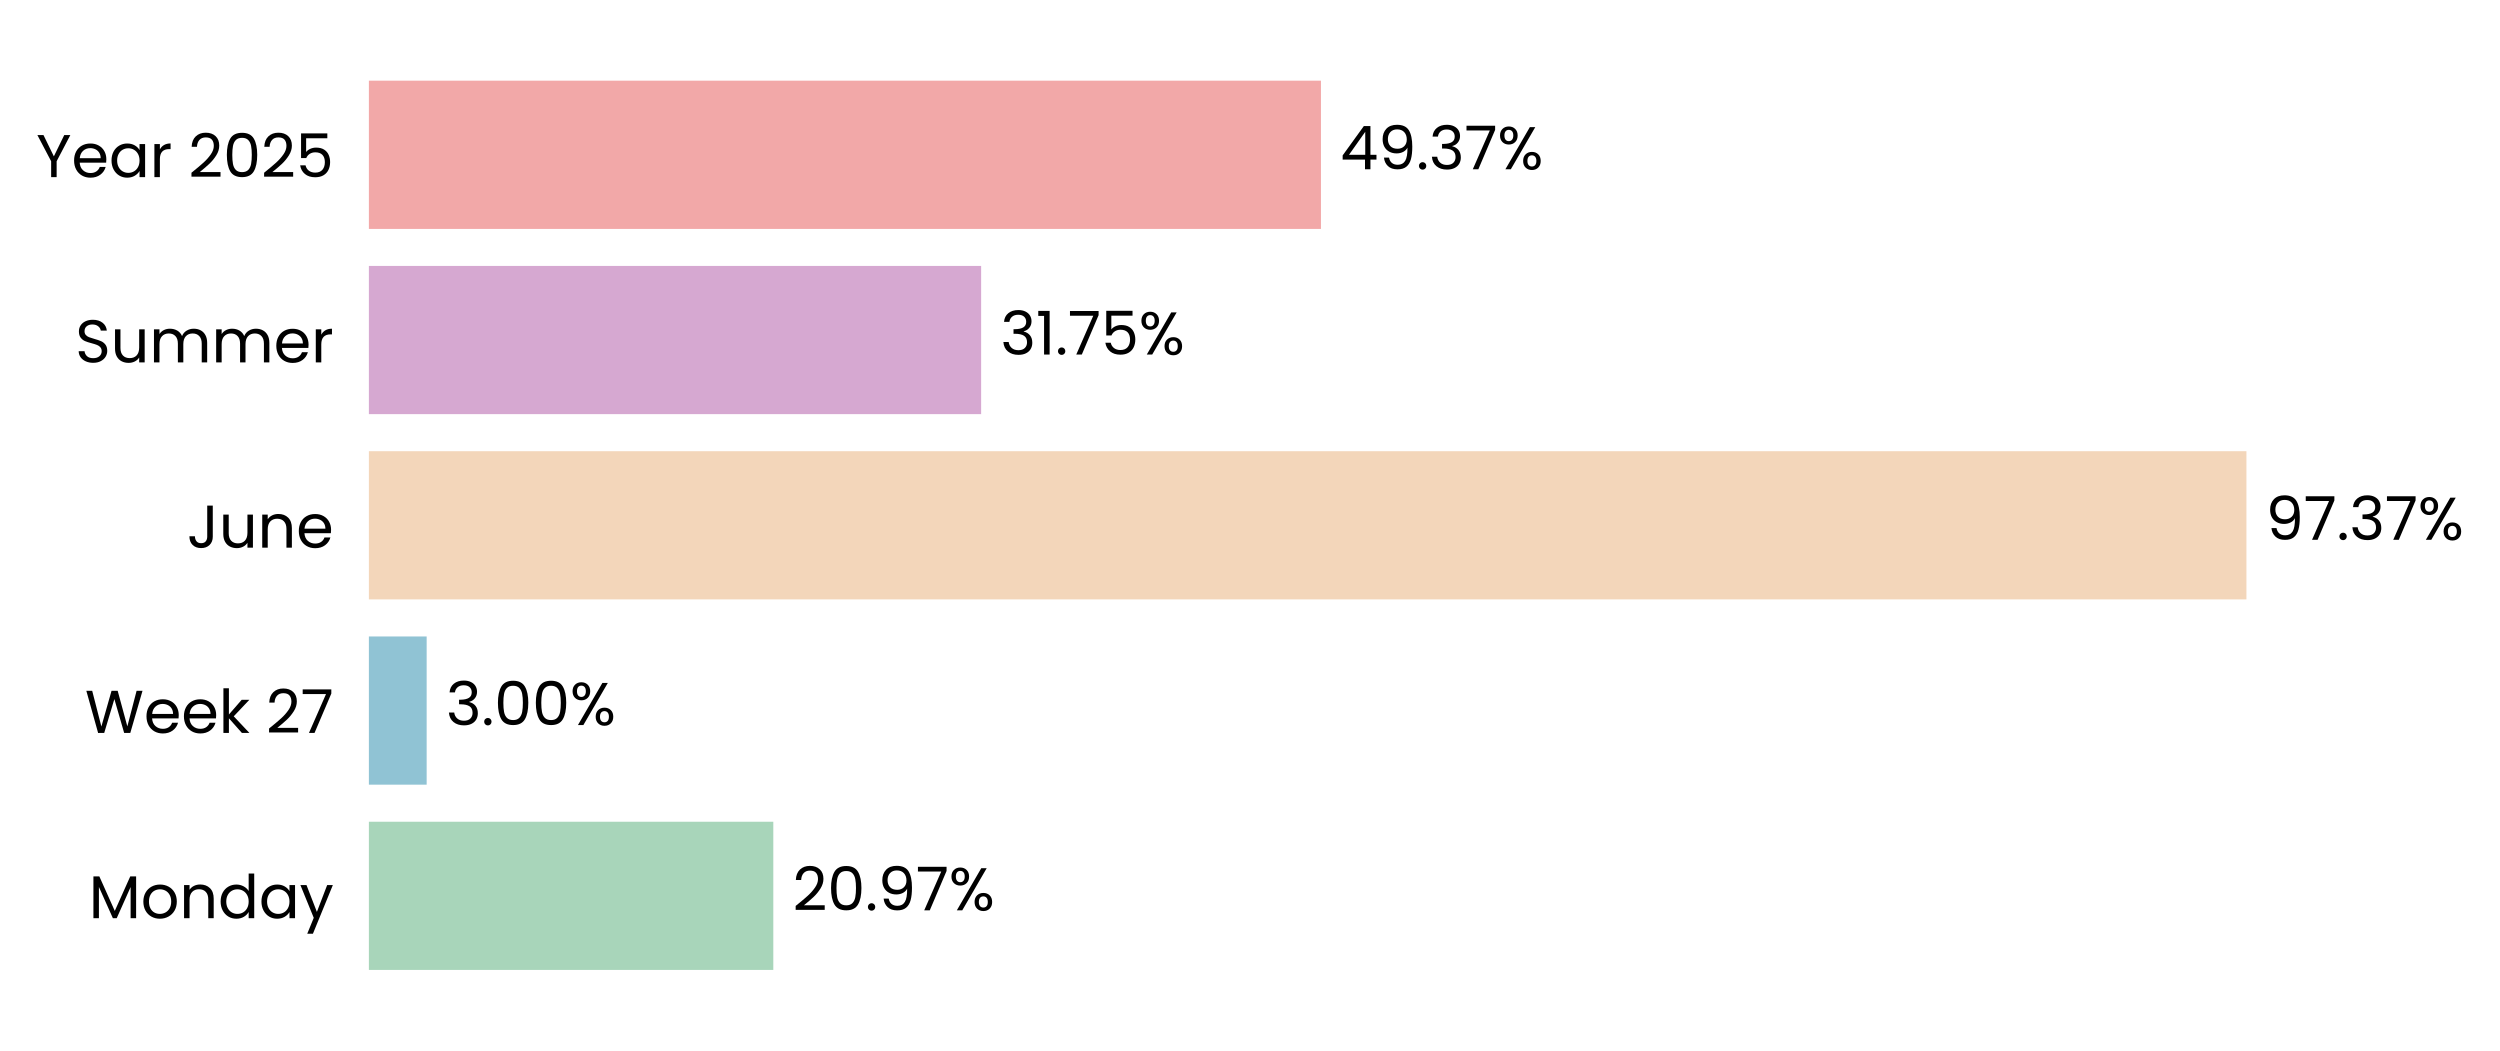
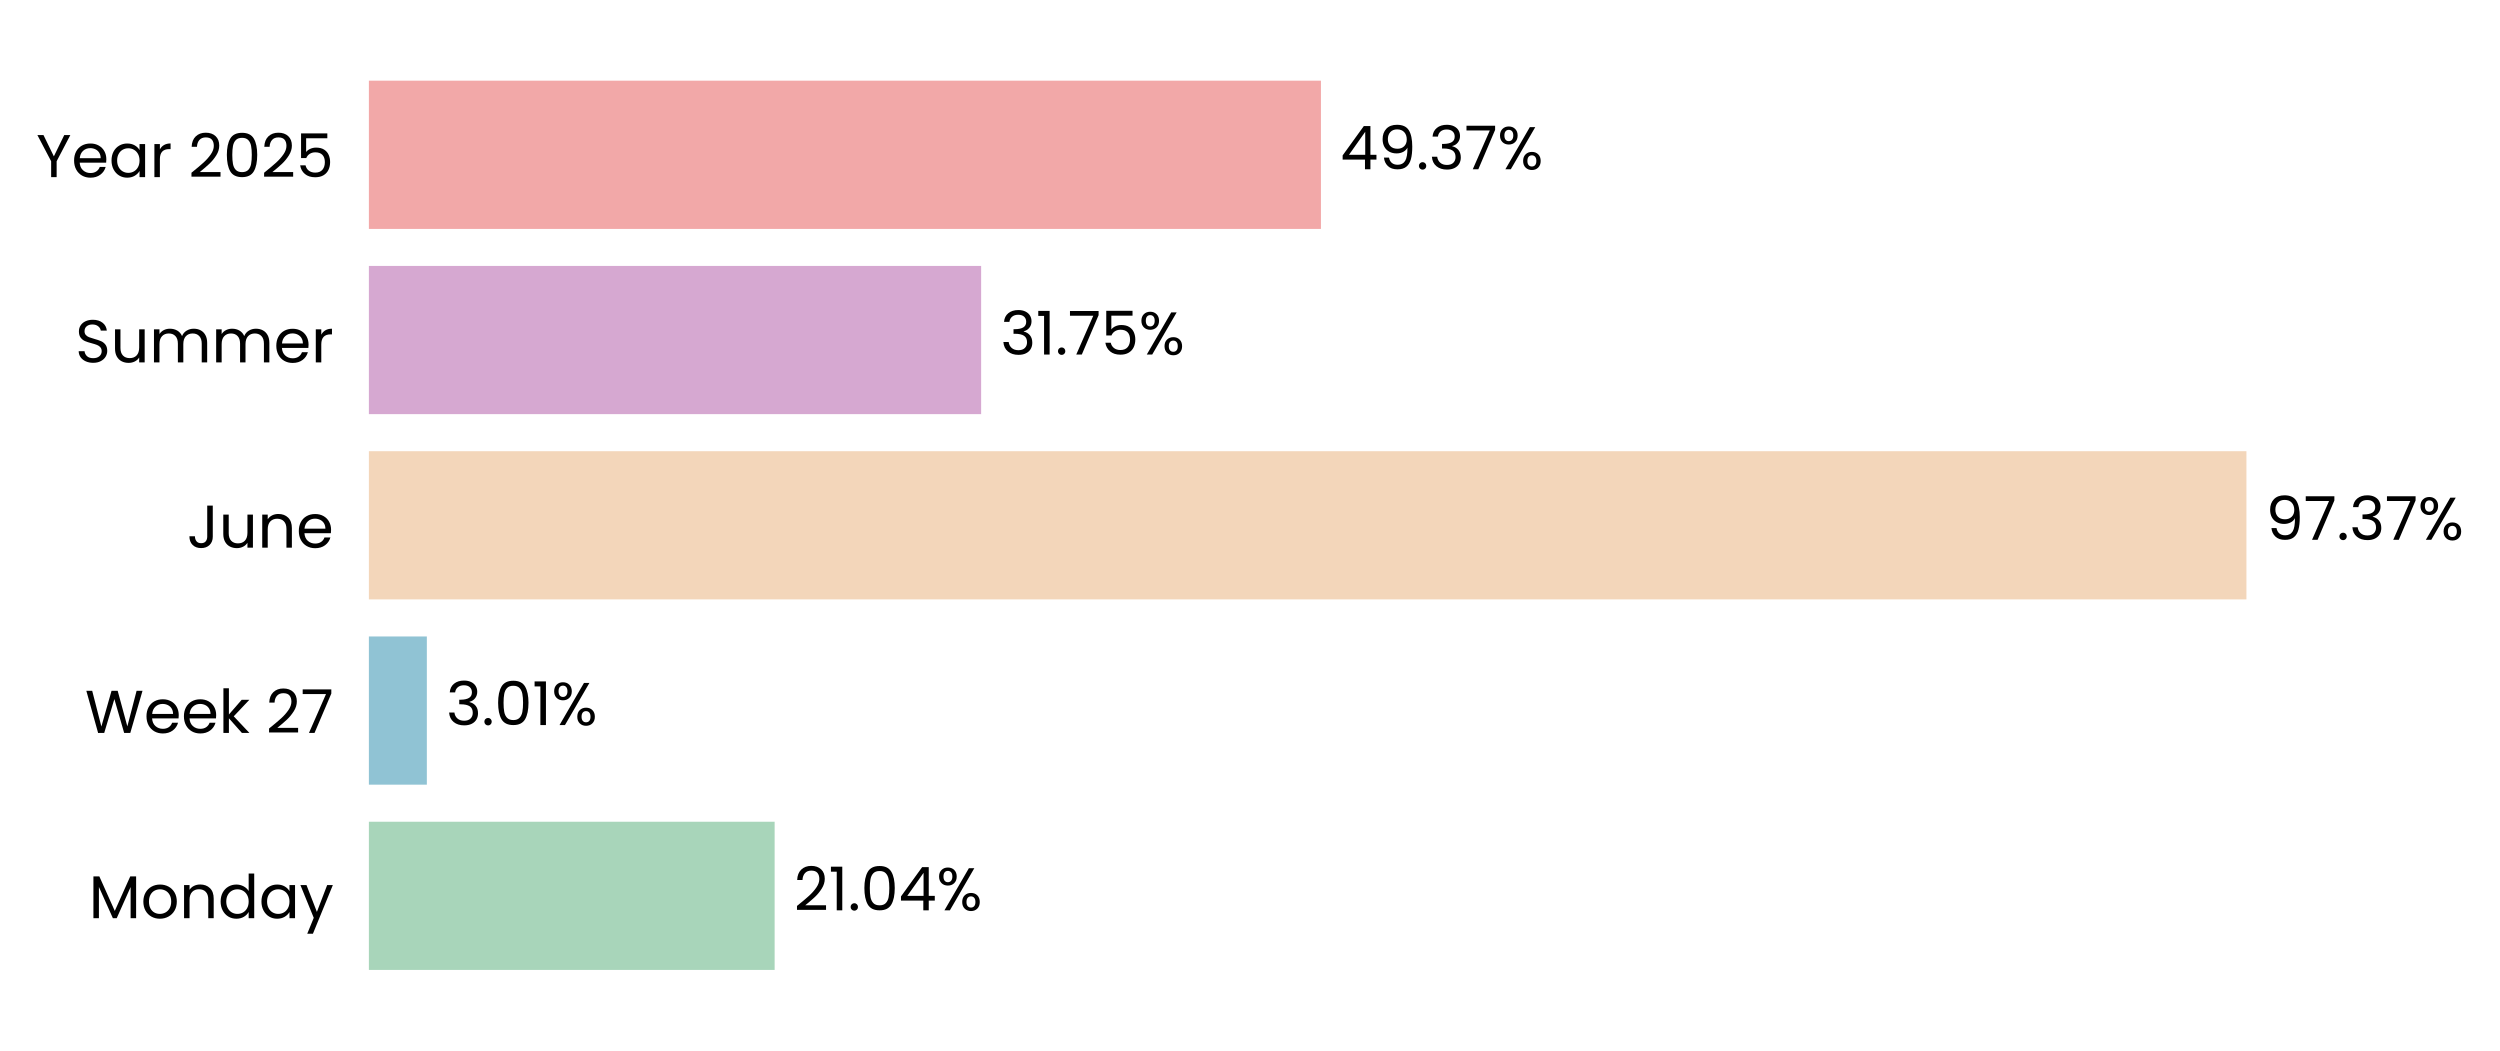
<svg xmlns="http://www.w3.org/2000/svg" xmlns:xlink="http://www.w3.org/1999/xlink" width="496.842pt" height="208.8pt" viewBox="0 0 496.842 208.8" version="1.1">
  <defs>
    <style type="text/css">*{stroke-linejoin: round; stroke-linecap: butt}</style>
  </defs>
  <g id="figure_1">
    <g id="patch_1">
      <path d="M 0 208.8  L 496.842 208.8  L 496.842 0  L 0 0  L 0 208.8  z " style="fill: none" />
    </g>
    <g id="axes_1">
      <g id="patch_2">
-         <path d="M 73.311 201.6  L 456.545 201.6  L 456.545 7.2  L 73.311 7.2  L 73.311 201.6  z " style="fill: none" />
+         <path d="M 73.311 201.6  L 456.536 201.6  L 456.536 7.2  L 73.311 7.2  L 73.311 201.6  z " style="fill: none" />
      </g>
      <g id="patch_3">
-         <path d="M 73.311 192.764  L 153.684 192.764  L 153.684 163.309  L 73.311 163.309  z " clip-path="url(#p78ea45d84d)" style="fill: #a8d5ba" />
+         <path d="M 73.311 192.764  L 153.948 192.764  L 153.948 163.309  L 73.311 163.309  z " clip-path="url(#p7d7a5bd89d)" style="fill: #a8d5ba" />
      </g>
      <g id="patch_4">
-         <path d="M 73.311 155.945  L 84.793 155.945  L 84.793 126.491  L 73.311 126.491  z " clip-path="url(#p78ea45d84d)" style="fill: #90c3d4" />
+         <path d="M 73.311 155.945  L 84.831 155.945  L 84.831 126.491  L 73.311 126.491  z " clip-path="url(#p7d7a5bd89d)" style="fill: #90c3d4" />
      </g>
      <g id="patch_5">
-         <path d="M 73.311 119.127  L 446.449 119.127  L 446.449 89.673  L 73.311 89.673  z " clip-path="url(#p78ea45d84d)" style="fill: #f3d6ba" />
+         <path d="M 73.311 119.127  L 446.449 119.127  L 446.449 89.673  L 73.311 89.673  z " clip-path="url(#p7d7a5bd89d)" style="fill: #f3d6ba" />
      </g>
      <g id="patch_6">
-         <path d="M 73.311 82.309  L 194.987 82.309  L 194.987 52.855  L 73.311 52.855  z " clip-path="url(#p78ea45d84d)" style="fill: #d6a8d1" />
+         <path d="M 73.311 82.309  L 194.987 82.309  L 194.987 52.855  L 73.311 52.855  z " clip-path="url(#p7d7a5bd89d)" style="fill: #d6a8d1" />
      </g>
      <g id="patch_7">
-         <path d="M 73.311 45.491  L 262.523 45.491  L 262.523 16.036  L 73.311 16.036  z " clip-path="url(#p78ea45d84d)" style="fill: #f2a8a8" />
+         <path d="M 73.311 45.491  L 262.52 45.491  L 262.52 16.036  L 73.311 16.036  z " clip-path="url(#p7d7a5bd89d)" style="fill: #f2a8a8" />
      </g>
      <g id="matplotlib.axis_1">
        <g id="ytick_1">
          <g id="text_1">
            <g transform="translate(17.64187 182.4764) scale(0.12 -0.12)">
              <defs>
                <path id="Poppins-Regular-4d" d="M 5018 4429  L 5018 0  L 4435 0  L 4435 3302  L 2963 0  L 2554 0  L 1075 3309  L 1075 0  L 493 0  L 493 4429  L 1120 4429  L 2758 768  L 4397 4429  L 5018 4429  z " transform="scale(0.015625)" />
                <path id="Poppins-Regular-6f" d="M 2022 -58  Q 1530 -58 1130 166  Q 730 390 502 803  Q 275 1216 275 1760  Q 275 2298 508 2710  Q 742 3123 1145 3344  Q 1549 3565 2048 3565  Q 2547 3565 2950 3344  Q 3354 3123 3587 2713  Q 3821 2304 3821 1760  Q 3821 1216 3581 803  Q 3341 390 2931 166  Q 2522 -58 2022 -58  z M 2022 454  Q 2336 454 2611 601  Q 2886 749 3056 1043  Q 3226 1338 3226 1760  Q 3226 2182 3059 2476  Q 2893 2771 2624 2915  Q 2355 3059 2042 3059  Q 1722 3059 1456 2915  Q 1190 2771 1030 2476  Q 870 2182 870 1760  Q 870 1331 1027 1036  Q 1184 742 1446 598  Q 1709 454 2022 454  z " transform="scale(0.015625)" />
                <path id="Poppins-Regular-6e" d="M 2202 3571  Q 2842 3571 3238 3184  Q 3635 2797 3635 2067  L 3635 0  L 3059 0  L 3059 1984  Q 3059 2509 2796 2787  Q 2534 3066 2080 3066  Q 1619 3066 1347 2778  Q 1075 2490 1075 1939  L 1075 0  L 493 0  L 493 3507  L 1075 3507  L 1075 3008  Q 1248 3277 1545 3424  Q 1843 3571 2202 3571  z " transform="scale(0.015625)" />
                <path id="Poppins-Regular-64" d="M 275 1766  Q 275 2304 492 2710  Q 710 3117 1091 3341  Q 1472 3565 1946 3565  Q 2355 3565 2707 3376  Q 3059 3187 3245 2880  L 3245 4736  L 3834 4736  L 3834 0  L 3245 0  L 3245 659  Q 3072 346 2733 144  Q 2394 -58 1939 -58  Q 1472 -58 1091 172  Q 710 403 492 819  Q 275 1235 275 1766  z M 3245 1760  Q 3245 2157 3085 2451  Q 2925 2746 2653 2902  Q 2381 3059 2054 3059  Q 1728 3059 1459 2905  Q 1190 2752 1030 2457  Q 870 2163 870 1766  Q 870 1363 1030 1065  Q 1190 768 1459 611  Q 1728 454 2054 454  Q 2381 454 2653 611  Q 2925 768 3085 1065  Q 3245 1363 3245 1760  z " transform="scale(0.015625)" />
                <path id="Poppins-Regular-61" d="M 275 1766  Q 275 2304 492 2710  Q 710 3117 1091 3341  Q 1472 3565 1939 3565  Q 2400 3565 2739 3366  Q 3078 3168 3245 2867  L 3245 3507  L 3834 3507  L 3834 0  L 3245 0  L 3245 653  Q 3072 346 2729 144  Q 2387 -58 1933 -58  Q 1466 -58 1088 172  Q 710 403 492 819  Q 275 1235 275 1766  z M 3245 1760  Q 3245 2157 3085 2451  Q 2925 2746 2653 2902  Q 2381 3059 2054 3059  Q 1728 3059 1459 2905  Q 1190 2752 1030 2457  Q 870 2163 870 1766  Q 870 1363 1030 1065  Q 1190 768 1459 611  Q 1728 454 2054 454  Q 2381 454 2653 611  Q 2925 768 3085 1065  Q 3245 1363 3245 1760  z " transform="scale(0.015625)" />
                <path id="Poppins-Regular-79" d="M 3514 3507  L 1402 -1651  L 800 -1651  L 1491 38  L 77 3507  L 723 3507  L 1824 666  L 2912 3507  L 3514 3507  z " transform="scale(0.015625)" />
              </defs>
              <use xlink:href="#Poppins-Regular-4d" />
              <use xlink:href="#Poppins-Regular-6f" transform="translate(86.09999 0)" />
              <use xlink:href="#Poppins-Regular-6e" transform="translate(150.1 0)" />
              <use xlink:href="#Poppins-Regular-64" transform="translate(214.1 0)" />
              <use xlink:href="#Poppins-Regular-61" transform="translate(281.7 0)" />
              <use xlink:href="#Poppins-Regular-79" transform="translate(349.2999 0)" />
            </g>
          </g>
        </g>
        <g id="ytick_2">
          <g id="text_2">
            <g transform="translate(16.88437 145.6582) scale(0.12 -0.12)">
              <defs>
                <path id="Poppins-Regular-57" d="M 6099 4461  L 4806 0  L 4154 0  L 3117 3590  L 2042 0  L 1395 -6  L 147 4461  L 768 4461  L 1741 678  L 2816 4461  L 3469 4461  L 4493 691  L 5472 4461  L 6099 4461  z " transform="scale(0.015625)" />
                <path id="Poppins-Regular-65" d="M 3693 1888  Q 3693 1722 3674 1536  L 870 1536  Q 902 1018 1225 726  Q 1549 435 2010 435  Q 2387 435 2640 611  Q 2893 787 2995 1082  L 3622 1082  Q 3482 576 3059 259  Q 2637 -58 2010 -58  Q 1510 -58 1116 166  Q 723 390 499 803  Q 275 1216 275 1760  Q 275 2304 492 2713  Q 710 3123 1104 3344  Q 1498 3565 2010 3565  Q 2509 3565 2893 3347  Q 3277 3130 3485 2749  Q 3693 2368 3693 1888  z M 3091 2010  Q 3091 2342 2944 2582  Q 2797 2822 2544 2947  Q 2291 3072 1984 3072  Q 1542 3072 1232 2790  Q 922 2509 877 2010  L 3091 2010  z " transform="scale(0.015625)" />
                <path id="Poppins-Regular-6b" d="M 2451 0  L 1075 1549  L 1075 0  L 493 0  L 493 4736  L 1075 4736  L 1075 1952  L 2426 3507  L 3238 3507  L 1587 1760  L 3245 0  L 2451 0  z " transform="scale(0.015625)" />
                <path id="Poppins-Regular-20" transform="scale(0.015625)" />
                <path id="Poppins-Regular-32" d="M 326 467  Q 1139 1120 1600 1539  Q 2061 1958 2377 2416  Q 2694 2874 2694 3315  Q 2694 3731 2492 3971  Q 2291 4211 1843 4211  Q 1408 4211 1168 3939  Q 928 3667 909 3213  L 346 3213  Q 371 3930 780 4320  Q 1190 4710 1837 4710  Q 2496 4710 2883 4345  Q 3270 3981 3270 3341  Q 3270 2810 2953 2307  Q 2637 1805 2233 1424  Q 1830 1043 1203 538  L 3405 538  L 3405 51  L 326 51  L 326 467  z " transform="scale(0.015625)" />
                <path id="Poppins-Regular-37" d="M 3245 4173  L 1466 0  L 877 0  L 2682 4115  L 211 4115  L 211 4614  L 3245 4614  L 3245 4173  z " transform="scale(0.015625)" />
              </defs>
              <use xlink:href="#Poppins-Regular-57" />
              <use xlink:href="#Poppins-Regular-65" transform="translate(97.59999 0)" />
              <use xlink:href="#Poppins-Regular-65" transform="translate(159.6 0)" />
              <use xlink:href="#Poppins-Regular-6b" transform="translate(221.6 0)" />
              <use xlink:href="#Poppins-Regular-20" transform="translate(273.0999 0)" />
              <use xlink:href="#Poppins-Regular-32" transform="translate(299.7999 0)" />
              <use xlink:href="#Poppins-Regular-37" transform="translate(357.2999 0)" />
            </g>
          </g>
        </g>
        <g id="ytick_3">
          <g id="text_3">
            <g transform="translate(37.15125 108.84) scale(0.12 -0.12)">
              <defs>
                <path id="Poppins-Regular-4a" d="M 2739 4461  L 2739 1165  Q 2739 614 2400 284  Q 2061 -45 1504 -45  Q 941 -45 601 291  Q 262 627 262 1210  L 845 1210  Q 851 883 1014 678  Q 1178 474 1504 474  Q 1830 474 1990 669  Q 2150 864 2150 1165  L 2150 4461  L 2739 4461  z " transform="scale(0.015625)" />
                <path id="Poppins-Regular-75" d="M 3603 3507  L 3603 0  L 3021 0  L 3021 518  Q 2854 250 2556 99  Q 2259 -51 1901 -51  Q 1491 -51 1164 118  Q 838 288 649 627  Q 461 966 461 1453  L 461 3507  L 1037 3507  L 1037 1530  Q 1037 1011 1299 732  Q 1562 454 2016 454  Q 2483 454 2752 742  Q 3021 1030 3021 1581  L 3021 3507  L 3603 3507  z " transform="scale(0.015625)" />
              </defs>
              <use xlink:href="#Poppins-Regular-4a" />
              <use xlink:href="#Poppins-Regular-75" transform="translate(52.99999 0)" />
              <use xlink:href="#Poppins-Regular-6e" transform="translate(117 0)" />
              <use xlink:href="#Poppins-Regular-65" transform="translate(181 0)" />
            </g>
          </g>
        </g>
        <g id="ytick_4">
          <g id="text_4">
            <g transform="translate(14.95125 72.02182) scale(0.12 -0.12)">
              <defs>
                <path id="Poppins-Regular-53" d="M 1907 -45  Q 1466 -45 1117 112  Q 768 269 569 547  Q 371 826 365 1190  L 986 1190  Q 1018 877 1245 662  Q 1472 448 1907 448  Q 2323 448 2563 656  Q 2803 864 2803 1190  Q 2803 1446 2662 1606  Q 2522 1766 2310 1849  Q 2099 1933 1741 2029  Q 1299 2144 1033 2259  Q 768 2374 579 2620  Q 390 2867 390 3283  Q 390 3648 576 3929  Q 762 4211 1098 4364  Q 1434 4518 1869 4518  Q 2496 4518 2896 4204  Q 3296 3891 3347 3373  L 2707 3373  Q 2675 3629 2438 3824  Q 2202 4019 1811 4019  Q 1446 4019 1216 3830  Q 986 3642 986 3302  Q 986 3059 1123 2905  Q 1261 2752 1462 2672  Q 1664 2592 2029 2490  Q 2470 2368 2739 2249  Q 3008 2131 3200 1884  Q 3392 1638 3392 1216  Q 3392 890 3219 602  Q 3046 314 2707 134  Q 2368 -45 1907 -45  z " transform="scale(0.015625)" />
                <path id="Poppins-Regular-6d" d="M 4710 3571  Q 5120 3571 5440 3401  Q 5760 3232 5945 2893  Q 6131 2554 6131 2067  L 6131 0  L 5555 0  L 5555 1984  Q 5555 2509 5296 2787  Q 5037 3066 4595 3066  Q 4141 3066 3872 2774  Q 3603 2483 3603 1933  L 3603 0  L 3027 0  L 3027 1984  Q 3027 2509 2768 2787  Q 2509 3066 2067 3066  Q 1613 3066 1344 2774  Q 1075 2483 1075 1933  L 1075 0  L 493 0  L 493 3507  L 1075 3507  L 1075 3002  Q 1248 3277 1539 3424  Q 1830 3571 2182 3571  Q 2624 3571 2963 3372  Q 3302 3174 3469 2790  Q 3616 3162 3955 3366  Q 4294 3571 4710 3571  z " transform="scale(0.015625)" />
                <path id="Poppins-Regular-72" d="M 1075 2938  Q 1229 3238 1513 3404  Q 1798 3571 2208 3571  L 2208 2970  L 2054 2970  Q 1075 2970 1075 1907  L 1075 0  L 493 0  L 493 3507  L 1075 3507  L 1075 2938  z " transform="scale(0.015625)" />
              </defs>
              <use xlink:href="#Poppins-Regular-53" />
              <use xlink:href="#Poppins-Regular-75" transform="translate(58.7 0)" />
              <use xlink:href="#Poppins-Regular-6d" transform="translate(122.7 0)" />
              <use xlink:href="#Poppins-Regular-6d" transform="translate(225.7 0)" />
              <use xlink:href="#Poppins-Regular-65" transform="translate(328.7 0)" />
              <use xlink:href="#Poppins-Regular-72" transform="translate(390.6999 0)" />
            </g>
          </g>
        </g>
        <g id="ytick_5">
          <g id="text_5">
            <g transform="translate(7.2 35.20364) scale(0.12 -0.12)">
              <defs>
                <path id="Poppins-Regular-59" d="M 3616 4461  L 2163 1683  L 2163 0  L 1581 0  L 1581 1683  L 122 4461  L 768 4461  L 1869 2202  L 2970 4461  L 3616 4461  z " transform="scale(0.015625)" />
                <path id="Poppins-Regular-30" d="M 397 2362  Q 397 3462 755 4080  Q 1114 4698 2010 4698  Q 2899 4698 3257 4080  Q 3616 3462 3616 2362  Q 3616 1242 3257 621  Q 2899 0 2010 0  Q 1114 0 755 621  Q 397 1242 397 2362  z M 3040 2362  Q 3040 2918 2966 3305  Q 2893 3693 2665 3929  Q 2438 4166 2010 4166  Q 1574 4166 1347 3929  Q 1120 3693 1046 3305  Q 973 2918 973 2362  Q 973 1786 1046 1395  Q 1120 1005 1347 768  Q 1574 531 2010 531  Q 2438 531 2665 768  Q 2893 1005 2966 1395  Q 3040 1786 3040 2362  z " transform="scale(0.015625)" />
                <path id="Poppins-Regular-35" d="M 3347 4122  L 1101 4122  L 1101 2662  Q 1248 2867 1536 2998  Q 1824 3130 2157 3130  Q 2688 3130 3021 2909  Q 3354 2688 3498 2339  Q 3642 1990 3642 1600  Q 3642 1139 3469 774  Q 3296 410 2941 198  Q 2586 -13 2061 -13  Q 1389 -13 973 332  Q 557 678 467 1254  L 1037 1254  Q 1120 890 1389 685  Q 1658 480 2067 480  Q 2573 480 2829 784  Q 3085 1088 3085 1587  Q 3085 2086 2829 2358  Q 2573 2630 2074 2630  Q 1734 2630 1481 2467  Q 1229 2304 1114 2022  L 563 2022  L 563 4634  L 3347 4634  L 3347 4122  z " transform="scale(0.015625)" />
              </defs>
              <use xlink:href="#Poppins-Regular-59" />
              <use xlink:href="#Poppins-Regular-65" transform="translate(58.39999 0)" />
              <use xlink:href="#Poppins-Regular-61" transform="translate(120.4 0)" />
              <use xlink:href="#Poppins-Regular-72" transform="translate(188 0)" />
              <use xlink:href="#Poppins-Regular-20" transform="translate(225.3 0)" />
              <use xlink:href="#Poppins-Regular-32" transform="translate(252 0)" />
              <use xlink:href="#Poppins-Regular-30" transform="translate(309.4999 0)" />
              <use xlink:href="#Poppins-Regular-32" transform="translate(372.2999 0)" />
              <use xlink:href="#Poppins-Regular-35" transform="translate(429.7999 0)" />
            </g>
          </g>
        </g>
      </g>
      <g id="text_6">
-         <g transform="translate(157.5161 180.9164) scale(0.12 -0.12)">
+         <g transform="translate(157.7803 180.9164) scale(0.12 -0.12)">
          <defs>
+             <path id="Poppins-Regular-31" d="M 243 4096  L 243 4627  L 1446 4627  L 1446 0  L 858 0  L 858 4096  L 243 4096  z " transform="scale(0.015625)" />
            <path id="Poppins-Regular-2e" d="M 678 -38  Q 512 -38 397 77  Q 282 192 282 358  Q 282 525 397 640  Q 512 755 678 755  Q 838 755 950 640  Q 1062 525 1062 358  Q 1062 192 950 77  Q 838 -38 678 -38  z " transform="scale(0.015625)" />
-             <path id="Poppins-Regular-39" d="M 1146 1242  Q 1210 877 1443 678  Q 1677 480 2074 480  Q 2605 480 2857 896  Q 3110 1312 3098 2298  Q 2963 2010 2649 1846  Q 2336 1683 1952 1683  Q 1523 1683 1187 1859  Q 851 2035 659 2374  Q 467 2714 467 3194  Q 467 3878 864 4297  Q 1261 4717 1990 4717  Q 2886 4717 3248 4134  Q 3610 3552 3610 2400  Q 3610 1594 3466 1069  Q 3322 544 2979 269  Q 2637 -6 2042 -6  Q 1389 -6 1024 346  Q 659 698 608 1242  L 1146 1242  z M 2048 2176  Q 2477 2176 2752 2441  Q 3027 2707 3027 3162  Q 3027 3642 2758 3936  Q 2490 4230 2003 4230  Q 1555 4230 1289 3948  Q 1024 3667 1024 3206  Q 1024 2739 1286 2457  Q 1549 2176 2048 2176  z " transform="scale(0.015625)" />
+             <path id="Poppins-Regular-34" d="M 256 1030  L 256 1472  L 2502 4582  L 3200 4582  L 3200 1536  L 3840 1536  L 3840 1030  L 3200 1030  L 3200 0  L 2624 0  L 2624 1030  L 256 1030  z M 2650 3974  L 928 1536  L 2650 1536  L 2650 3974  z " transform="scale(0.015625)" />
            <path id="Poppins-Regular-25" d="M 269 3584  Q 269 4019 531 4278  Q 794 4538 1203 4538  Q 1613 4538 1875 4278  Q 2138 4019 2138 3584  Q 2138 3142 1875 2883  Q 1613 2624 1203 2624  Q 794 2624 531 2883  Q 269 3142 269 3584  z M 4006 4467  L 1414 0  L 838 0  L 3430 4467  L 4006 4467  z M 1203 4179  Q 986 4179 861 4028  Q 736 3878 736 3584  Q 736 3290 861 3136  Q 986 2982 1203 2982  Q 1421 2982 1549 3139  Q 1677 3296 1677 3584  Q 1677 3878 1549 4028  Q 1421 4179 1203 4179  z M 2720 883  Q 2720 1325 2982 1584  Q 3245 1843 3654 1843  Q 4064 1843 4323 1584  Q 4582 1325 4582 883  Q 4582 448 4323 185  Q 4064 -77 3654 -77  Q 3245 -77 2982 182  Q 2720 442 2720 883  z M 3648 1478  Q 3430 1478 3302 1328  Q 3174 1178 3174 883  Q 3174 595 3302 444  Q 3430 294 3648 294  Q 3866 294 3994 444  Q 4122 595 4122 883  Q 4122 1178 3994 1328  Q 3866 1478 3648 1478  z " transform="scale(0.015625)" />
          </defs>
          <use xlink:href="#Poppins-Regular-32" />
-           <use xlink:href="#Poppins-Regular-30" transform="translate(57.49999 0)" />
-           <use xlink:href="#Poppins-Regular-2e" transform="translate(120.3 0)" />
-           <use xlink:href="#Poppins-Regular-39" transform="translate(141.3 0)" />
-           <use xlink:href="#Poppins-Regular-37" transform="translate(204.2999 0)" />
-           <use xlink:href="#Poppins-Regular-25" transform="translate(258.8999 0)" />
+           <use xlink:href="#Poppins-Regular-31" transform="translate(57.49999 0)" />
+           <use xlink:href="#Poppins-Regular-2e" transform="translate(89.49997 0)" />
+           <use xlink:href="#Poppins-Regular-30" transform="translate(110.5 0)" />
+           <use xlink:href="#Poppins-Regular-34" transform="translate(173.2999 0)" />
+           <use xlink:href="#Poppins-Regular-25" transform="translate(236.1999 0)" />
        </g>
      </g>
      <g id="text_7">
-         <g transform="translate(88.62538 144.0982) scale(0.12 -0.12)">
+         <g transform="translate(88.66304 144.0982) scale(0.12 -0.12)">
          <defs>
            <path id="Poppins-Regular-33" d="M 384 3462  Q 429 4051 838 4384  Q 1248 4717 1901 4717  Q 2336 4717 2653 4560  Q 2970 4403 3133 4134  Q 3296 3866 3296 3526  Q 3296 3130 3069 2842  Q 2842 2554 2477 2470  L 2477 2438  Q 2893 2336 3136 2035  Q 3379 1734 3379 1248  Q 3379 883 3212 592  Q 3046 301 2713 134  Q 2381 -32 1914 -32  Q 1235 -32 800 323  Q 365 678 314 1331  L 877 1331  Q 922 947 1190 704  Q 1459 461 1907 461  Q 2355 461 2588 694  Q 2822 928 2822 1299  Q 2822 1779 2502 1990  Q 2182 2202 1536 2202  L 1389 2202  L 1389 2688  L 1542 2688  Q 2131 2694 2432 2883  Q 2733 3072 2733 3469  Q 2733 3808 2512 4013  Q 2291 4218 1882 4218  Q 1485 4218 1241 4013  Q 998 3808 954 3462  L 384 3462  z " transform="scale(0.015625)" />
          </defs>
          <use xlink:href="#Poppins-Regular-33" />
          <use xlink:href="#Poppins-Regular-2e" transform="translate(58.89999 0)" />
          <use xlink:href="#Poppins-Regular-30" transform="translate(79.89998 0)" />
-           <use xlink:href="#Poppins-Regular-30" transform="translate(142.7 0)" />
-           <use xlink:href="#Poppins-Regular-25" transform="translate(205.5 0)" />
+           <use xlink:href="#Poppins-Regular-31" transform="translate(142.7 0)" />
+           <use xlink:href="#Poppins-Regular-25" transform="translate(174.7 0)" />
        </g>
      </g>
      <g id="text_8">
        <g transform="translate(450.2816 107.28) scale(0.12 -0.12)">
+           <defs>
+             <path id="Poppins-Regular-39" d="M 1146 1242  Q 1210 877 1443 678  Q 1677 480 2074 480  Q 2605 480 2857 896  Q 3110 1312 3098 2298  Q 2963 2010 2649 1846  Q 2336 1683 1952 1683  Q 1523 1683 1187 1859  Q 851 2035 659 2374  Q 467 2714 467 3194  Q 467 3878 864 4297  Q 1261 4717 1990 4717  Q 2886 4717 3248 4134  Q 3610 3552 3610 2400  Q 3610 1594 3466 1069  Q 3322 544 2979 269  Q 2637 -6 2042 -6  Q 1389 -6 1024 346  Q 659 698 608 1242  L 1146 1242  z M 2048 2176  Q 2477 2176 2752 2441  Q 3027 2707 3027 3162  Q 3027 3642 2758 3936  Q 2490 4230 2003 4230  Q 1555 4230 1289 3948  Q 1024 3667 1024 3206  Q 1024 2739 1286 2457  Q 1549 2176 2048 2176  z " transform="scale(0.015625)" />
+           </defs>
          <use xlink:href="#Poppins-Regular-39" />
          <use xlink:href="#Poppins-Regular-37" transform="translate(62.99999 0)" />
          <use xlink:href="#Poppins-Regular-2e" transform="translate(117.6 0)" />
          <use xlink:href="#Poppins-Regular-33" transform="translate(138.6 0)" />
          <use xlink:href="#Poppins-Regular-37" transform="translate(197.5 0)" />
          <use xlink:href="#Poppins-Regular-25" transform="translate(252.0999 0)" />
        </g>
      </g>
      <g id="text_9">
        <g transform="translate(198.819 70.46182) scale(0.12 -0.12)">
-           <defs>
-             <path id="Poppins-Regular-31" d="M 243 4096  L 243 4627  L 1446 4627  L 1446 0  L 858 0  L 858 4096  L 243 4096  z " transform="scale(0.015625)" />
-           </defs>
          <use xlink:href="#Poppins-Regular-33" />
          <use xlink:href="#Poppins-Regular-31" transform="translate(58.89999 0)" />
          <use xlink:href="#Poppins-Regular-2e" transform="translate(90.89998 0)" />
          <use xlink:href="#Poppins-Regular-37" transform="translate(111.9 0)" />
          <use xlink:href="#Poppins-Regular-35" transform="translate(166.5 0)" />
          <use xlink:href="#Poppins-Regular-25" transform="translate(229.2999 0)" />
        </g>
      </g>
      <g id="text_10">
-         <g transform="translate(266.3556 33.64364) scale(0.12 -0.12)">
-           <defs>
-             <path id="Poppins-Regular-34" d="M 256 1030  L 256 1472  L 2502 4582  L 3200 4582  L 3200 1536  L 3840 1536  L 3840 1030  L 3200 1030  L 3200 0  L 2624 0  L 2624 1030  L 256 1030  z M 2650 3974  L 928 1536  L 2650 1536  L 2650 3974  z " transform="scale(0.015625)" />
-           </defs>
+         <g transform="translate(266.3518 33.64364) scale(0.12 -0.12)">
          <use xlink:href="#Poppins-Regular-34" />
          <use xlink:href="#Poppins-Regular-39" transform="translate(62.89999 0)" />
          <use xlink:href="#Poppins-Regular-2e" transform="translate(125.9 0)" />
          <use xlink:href="#Poppins-Regular-33" transform="translate(146.9 0)" />
          <use xlink:href="#Poppins-Regular-37" transform="translate(205.8 0)" />
          <use xlink:href="#Poppins-Regular-25" transform="translate(260.3999 0)" />
        </g>
      </g>
    </g>
  </g>
  <defs>
-     <clipPath id="p78ea45d84d">
-       <rect x="73.311" y="7.2" width="383.233" height="194.4" />
+     <clipPath id="p7d7a5bd89d">
+       <rect x="73.311" y="7.2" width="383.224" height="194.4" />
    </clipPath>
  </defs>
</svg>
